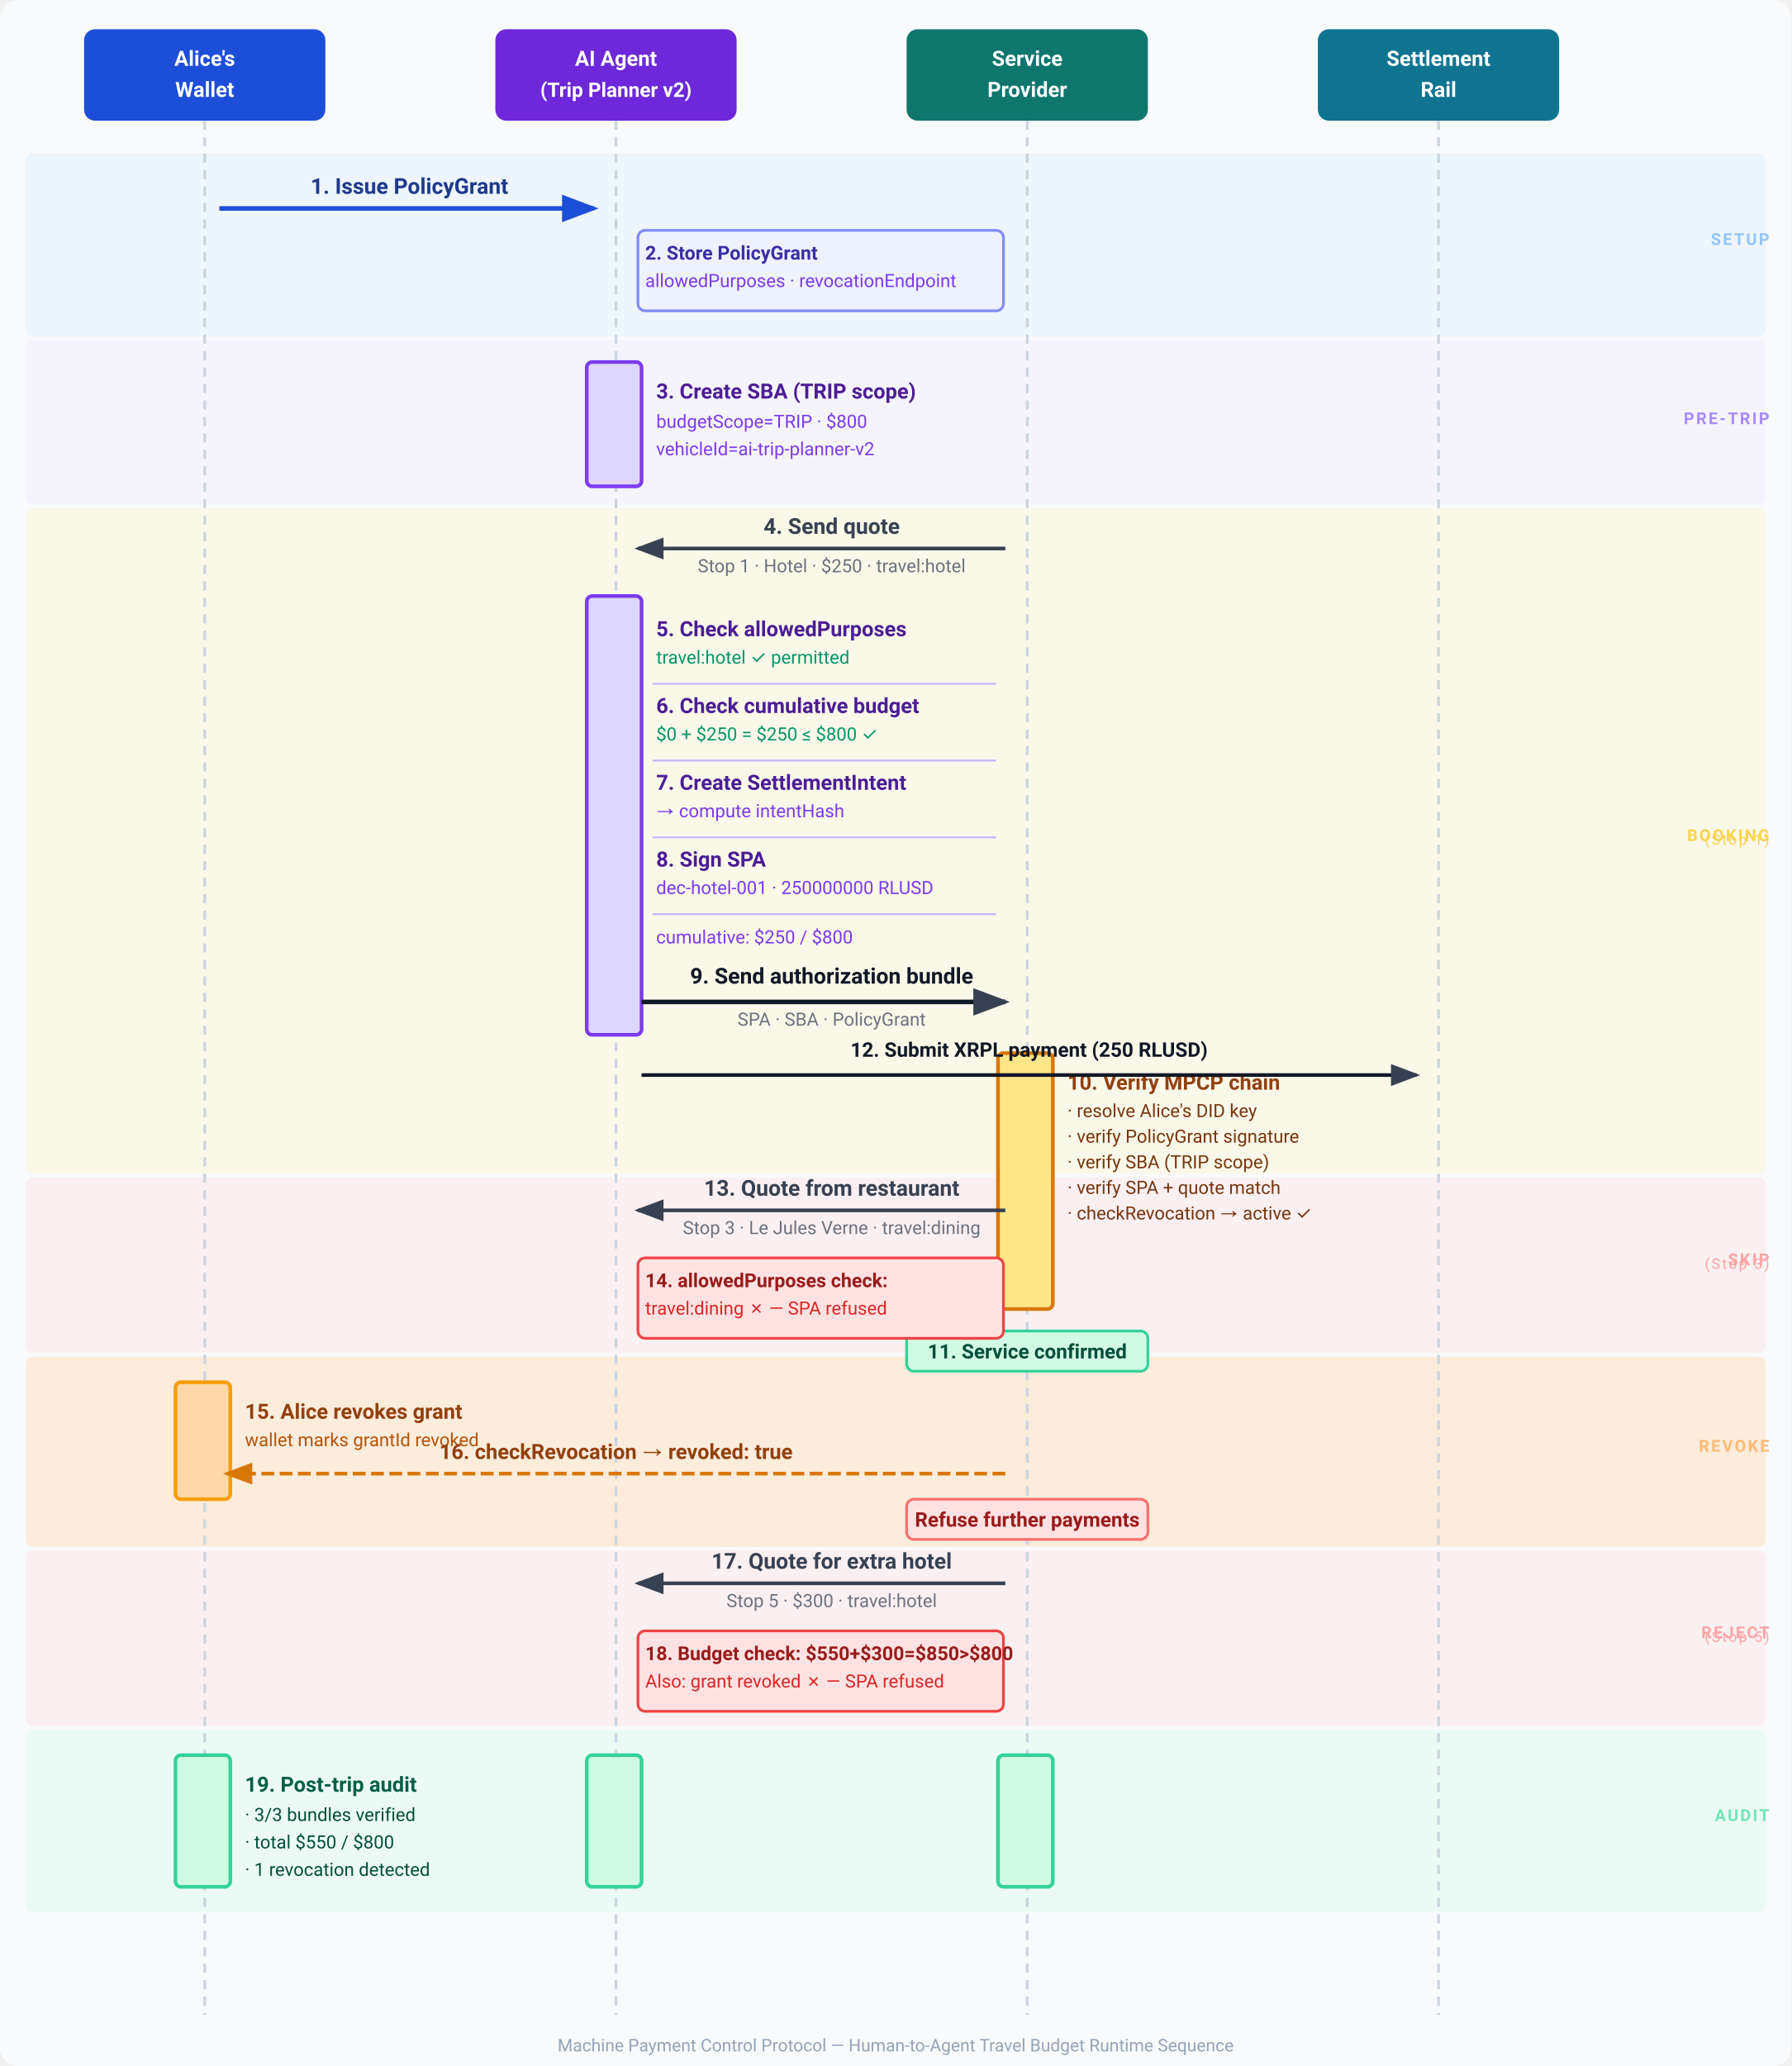
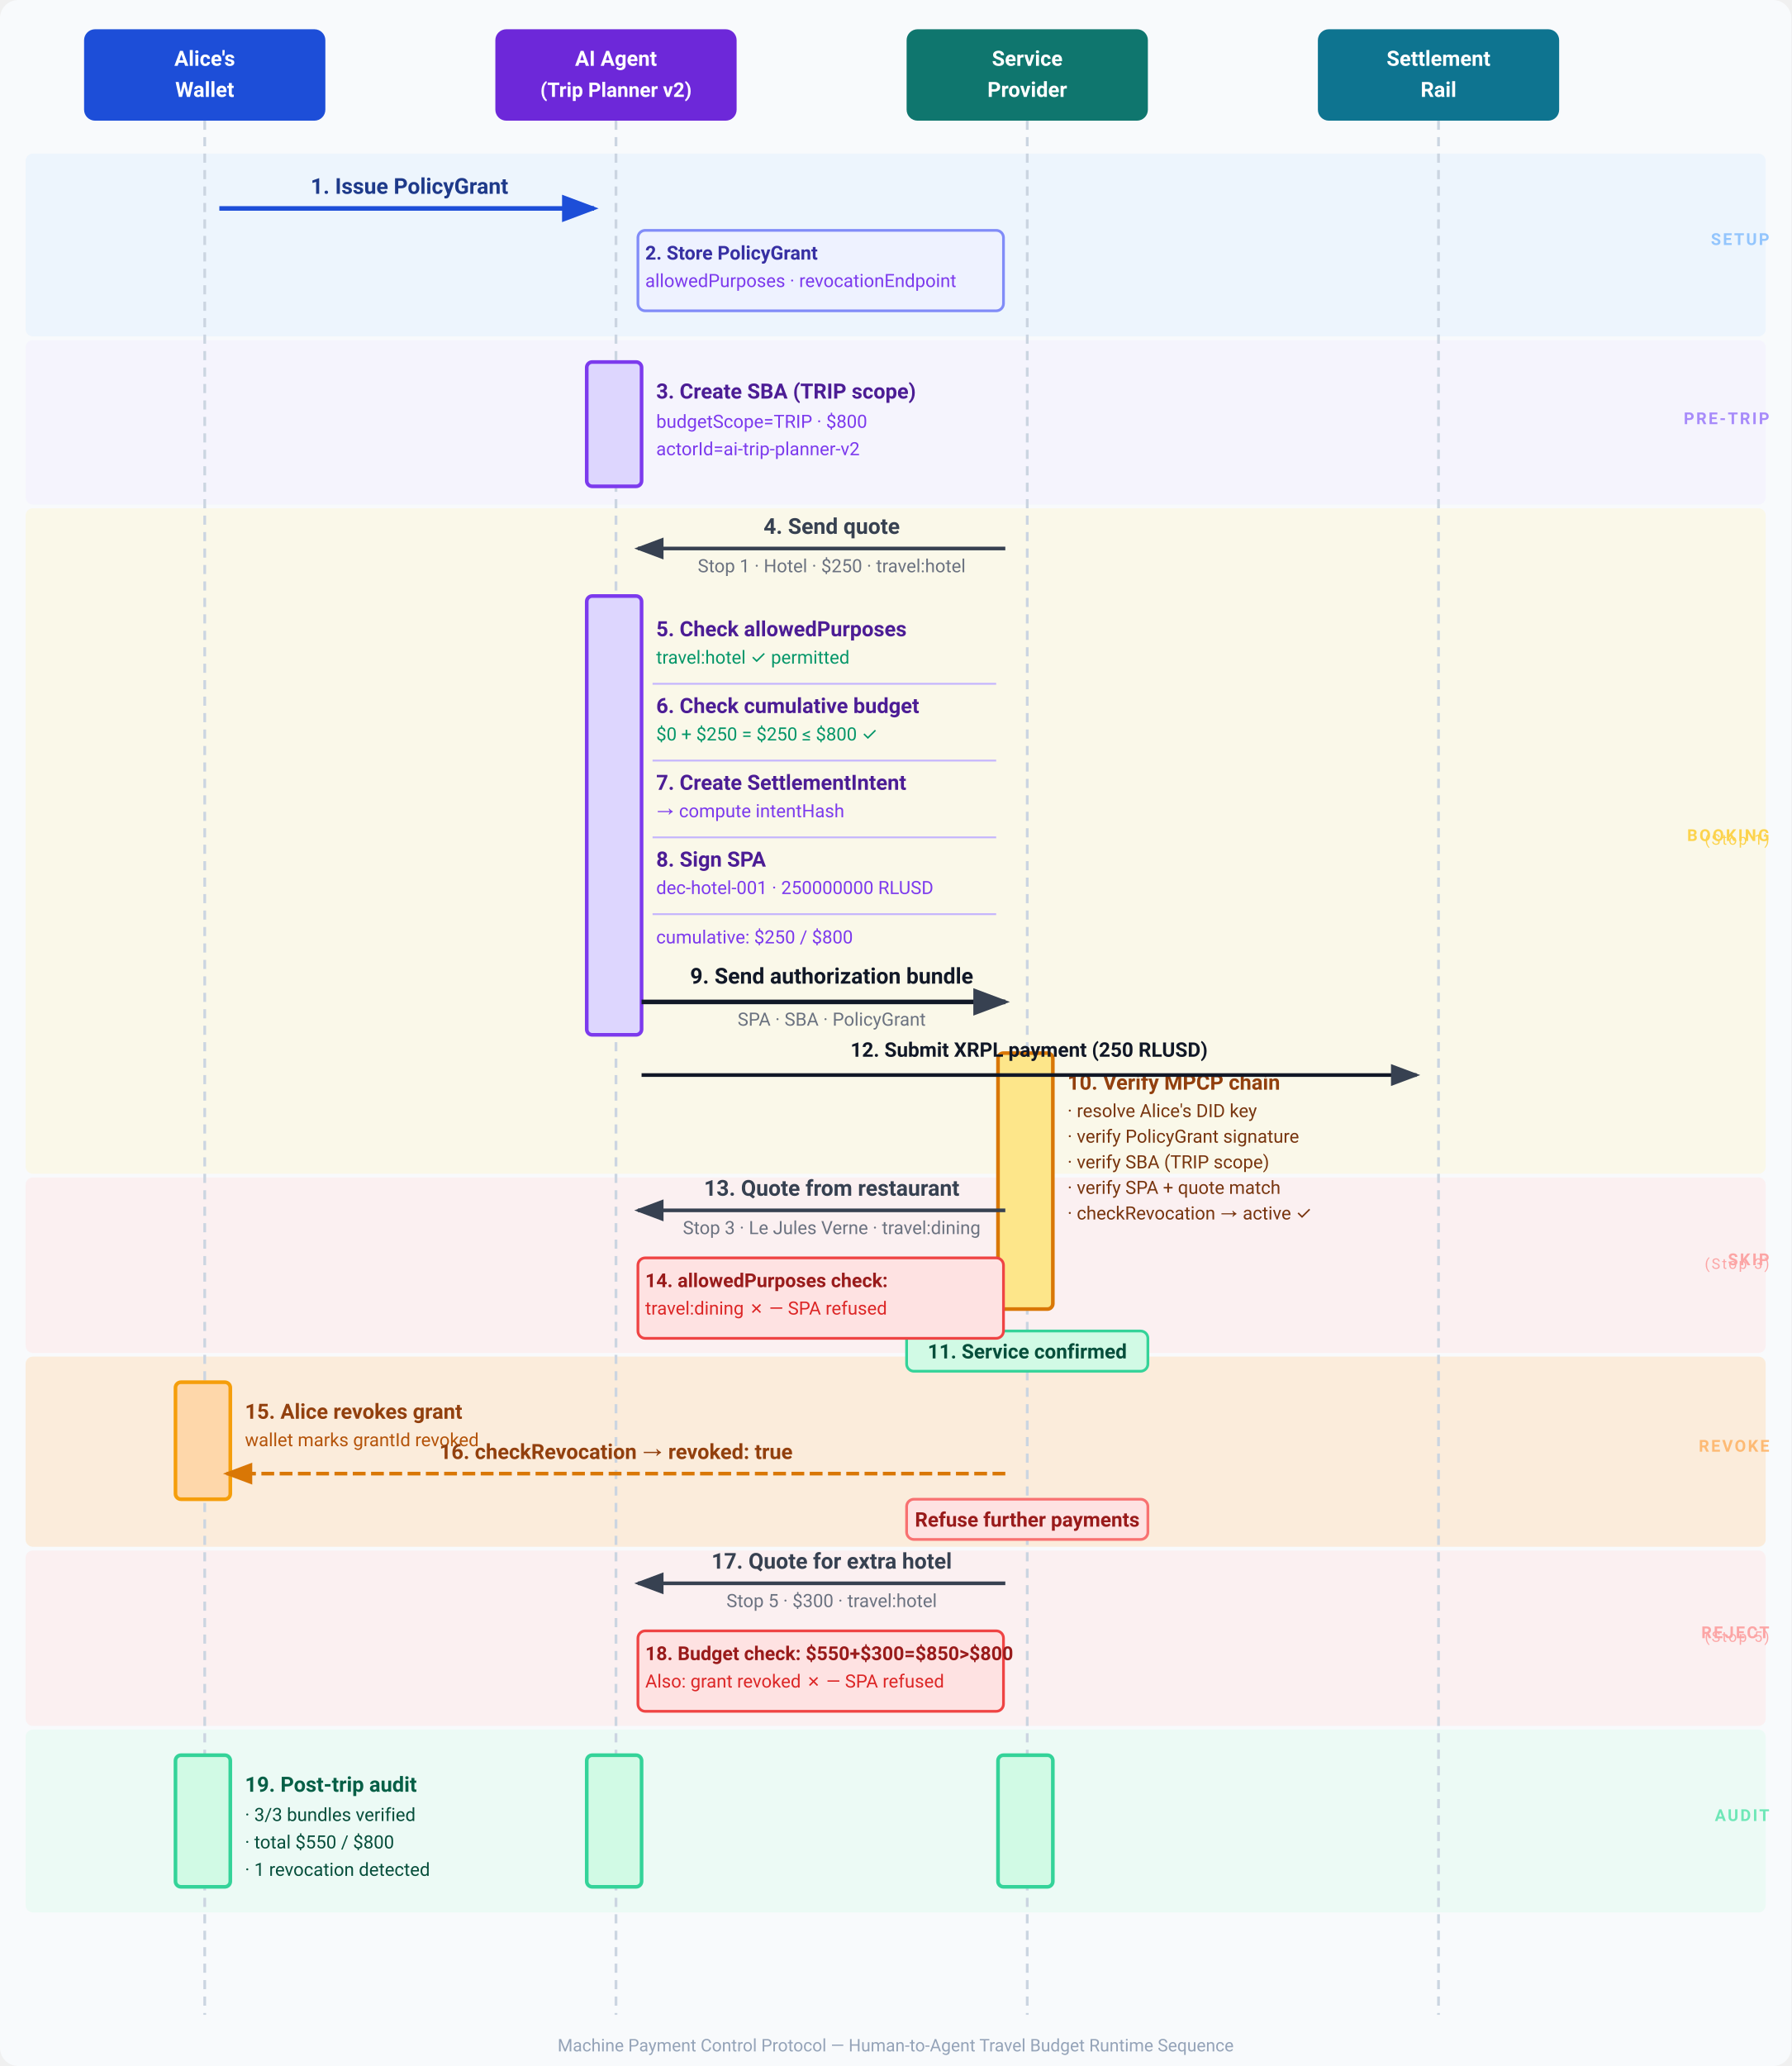
<svg xmlns="http://www.w3.org/2000/svg" width="980" height="1130" viewBox="0 0 980 1130" font-family="-apple-system, BlinkMacSystemFont, 'Segoe UI', Roboto, Helvetica, Arial, sans-serif">
  <defs>
    <marker id="arr" markerWidth="8" markerHeight="6" refX="7" refY="3" orient="auto">
      <path d="M0,0 L8,3 L0,6 Z" fill="#374151" />
    </marker>
    <marker id="arr-gray" markerWidth="8" markerHeight="6" refX="7" refY="3" orient="auto">
      <path d="M0,0 L8,3 L0,6 Z" fill="#6B7280" />
    </marker>
    <marker id="arr-grn" markerWidth="8" markerHeight="6" refX="7" refY="3" orient="auto">
      <path d="M0,0 L8,3 L0,6 Z" fill="#059669" />
    </marker>
    <marker id="arr-org" markerWidth="8" markerHeight="6" refX="7" refY="3" orient="auto">
      <path d="M0,0 L8,3 L0,6 Z" fill="#D97706" />
    </marker>
    <marker id="arr-blue" markerWidth="8" markerHeight="6" refX="7" refY="3" orient="auto">
      <path d="M0,0 L8,3 L0,6 Z" fill="#1D4ED8" />
    </marker>
  </defs>
  <rect width="980" height="1130" fill="#F8FAFC" rx="10" />
  <rect x="14" y="84" width="952" height="100" rx="4" fill="#DBEAFE" opacity="0.35" />
  <rect x="14" y="186" width="952" height="90" rx="4" fill="#EDE9FE" opacity="0.3" />
  <rect x="14" y="278" width="952" height="364" rx="4" fill="#FEF3C7" opacity="0.35" />
  <rect x="14" y="644" width="952" height="96" rx="4" fill="#FEE2E2" opacity="0.4" />
  <rect x="14" y="742" width="952" height="104" rx="4" fill="#FED7AA" opacity="0.4" />
  <rect x="14" y="848" width="952" height="96" rx="4" fill="#FEE2E2" opacity="0.4" />
  <rect x="14" y="946" width="952" height="100" rx="4" fill="#D1FAE5" opacity="0.3" />
  <text x="968" y="134" text-anchor="end" fill="#93C5FD" font-size="9" font-weight="700" letter-spacing="1">SETUP</text>
  <text x="968" y="232" text-anchor="end" fill="#A78BFA" font-size="9" font-weight="700" letter-spacing="1">PRE-TRIP</text>
  <text x="968" y="460" text-anchor="end" fill="#FCD34D" font-size="9" font-weight="700" letter-spacing="1">BOOKING</text>
  <text x="968" y="462" text-anchor="end" fill="#FCD34D" font-size="8" letter-spacing="1">(Stop 1)</text>
  <text x="968" y="692" text-anchor="end" fill="#FCA5A5" font-size="9" font-weight="700" letter-spacing="1">SKIP</text>
  <text x="968" y="694" text-anchor="end" fill="#FCA5A5" font-size="8" letter-spacing="1">(Stop 3)</text>
  <text x="968" y="794" text-anchor="end" fill="#FDBA74" font-size="9" font-weight="700" letter-spacing="1">REVOKE</text>
  <text x="968" y="896" text-anchor="end" fill="#FCA5A5" font-size="9" font-weight="700" letter-spacing="1">REJECT</text>
  <text x="968" y="898" text-anchor="end" fill="#FCA5A5" font-size="8" letter-spacing="1">(Stop 5)</text>
  <text x="968" y="996" text-anchor="end" fill="#6EE7B7" font-size="9" font-weight="700" letter-spacing="1">AUDIT</text>
  <rect x="46" y="16" width="132" height="50" rx="6" fill="#1D4ED8" />
  <text x="112" y="36" text-anchor="middle" fill="white" font-size="11.5" font-weight="700">Alice's</text>
  <text x="112" y="53" text-anchor="middle" fill="white" font-size="11.5" font-weight="700">Wallet</text>
  <rect x="271" y="16" width="132" height="50" rx="6" fill="#6D28D9" />
  <text x="337" y="36" text-anchor="middle" fill="white" font-size="11.5" font-weight="700">AI Agent</text>
  <text x="337" y="53" text-anchor="middle" fill="white" font-size="11" font-weight="600">(Trip Planner v2)</text>
  <rect x="496" y="16" width="132" height="50" rx="6" fill="#0F766E" />
  <text x="562" y="36" text-anchor="middle" fill="white" font-size="11.5" font-weight="700">Service</text>
  <text x="562" y="53" text-anchor="middle" fill="white" font-size="11.5" font-weight="700">Provider</text>
  <rect x="721" y="16" width="132" height="50" rx="6" fill="#0E7490" />
  <text x="787" y="36" text-anchor="middle" fill="white" font-size="11.5" font-weight="700">Settlement</text>
  <text x="787" y="53" text-anchor="middle" fill="white" font-size="11.5" font-weight="700">Rail</text>
  <line x1="112" y1="66" x2="112" y2="1102" stroke="#CBD5E1" stroke-dasharray="5,4" stroke-width="1.5" />
  <line x1="337" y1="66" x2="337" y2="1102" stroke="#CBD5E1" stroke-dasharray="5,4" stroke-width="1.5" />
  <line x1="562" y1="66" x2="562" y2="1102" stroke="#CBD5E1" stroke-dasharray="5,4" stroke-width="1.5" />
  <line x1="787" y1="66" x2="787" y2="1102" stroke="#CBD5E1" stroke-dasharray="5,4" stroke-width="1.5" />
  <line x1="120" y1="114" x2="325" y2="114" stroke="#1D4ED8" stroke-width="2.5" marker-end="url(#arr-blue)" />
  <text x="224" y="106" text-anchor="middle" fill="#1E3A8A" font-size="12" font-weight="700">1. Issue PolicyGrant</text>
  <rect x="349" y="126" width="200" height="44" rx="4" fill="#EEF2FF" stroke="#818CF8" stroke-width="1.5" />
  <text x="353" y="142" fill="#3730A3" font-size="10.5" font-weight="700">2. Store PolicyGrant</text>
  <text x="353" y="157" fill="#7C3AED" font-size="10">    allowedPurposes · revocationEndpoint</text>
  <rect x="321" y="198" width="30" height="68" rx="3" fill="#DDD6FE" stroke="#7C3AED" stroke-width="2" />
  <text x="359" y="218" fill="#4C1D95" font-size="11.5" font-weight="700">3. Create SBA (TRIP scope)</text>
  <text x="359" y="234" fill="#7C3AED" font-size="10">    budgetScope=TRIP · $800</text>
-   <text x="359" y="249" fill="#7C3AED" font-size="10">    vehicleId=ai-trip-planner-v2</text>
+   <text x="359" y="249" fill="#7C3AED" font-size="10">    actorId=ai-trip-planner-v2</text>
  <line x1="550" y1="300" x2="349" y2="300" stroke="#374151" stroke-width="2" marker-end="url(#arr)" />
  <text x="455" y="292" text-anchor="middle" fill="#374151" font-size="12" font-weight="600">4. Send quote</text>
  <text x="455" y="313" text-anchor="middle" fill="#6B7280" font-size="10">Stop 1 · Hotel · $250 · travel:hotel</text>
  <rect x="321" y="326" width="30" height="240" rx="3" fill="#DDD6FE" stroke="#7C3AED" stroke-width="2" />
  <text x="359" y="348" fill="#4C1D95" font-size="11.5" font-weight="700">5. Check allowedPurposes</text>
  <text x="359" y="363" fill="#059669" font-size="10">    travel:hotel ✓ permitted</text>
  <line x1="357" y1="374" x2="545" y2="374" stroke="#C4B5FD" stroke-width="1" />
  <text x="359" y="390" fill="#4C1D95" font-size="11.5" font-weight="700">6. Check cumulative budget</text>
  <text x="359" y="405" fill="#059669" font-size="10">    $0 + $250 = $250 ≤ $800 ✓</text>
  <line x1="357" y1="416" x2="545" y2="416" stroke="#C4B5FD" stroke-width="1" />
  <text x="359" y="432" fill="#4C1D95" font-size="11.5" font-weight="700">7. Create SettlementIntent</text>
  <text x="359" y="447" fill="#7C3AED" font-size="10">    → compute intentHash</text>
  <line x1="357" y1="458" x2="545" y2="458" stroke="#C4B5FD" stroke-width="1" />
  <text x="359" y="474" fill="#4C1D95" font-size="11.5" font-weight="700">8. Sign SPA</text>
  <text x="359" y="489" fill="#7C3AED" font-size="10">    dec-hotel-001 · 250000000 RLUSD</text>
  <line x1="357" y1="500" x2="545" y2="500" stroke="#C4B5FD" stroke-width="1" />
  <text x="359" y="516" fill="#7C3AED" font-size="10">    cumulative: $250 / $800</text>
  <line x1="351" y1="548" x2="550" y2="548" stroke="#111827" stroke-width="2.5" marker-end="url(#arr)" />
  <text x="455" y="538" text-anchor="middle" fill="#111827" font-size="12" font-weight="700">9. Send authorization bundle</text>
  <text x="455" y="561" text-anchor="middle" fill="#6B7280" font-size="10">SPA · SBA · PolicyGrant</text>
  <rect x="546" y="576" width="30" height="140" rx="3" fill="#FDE68A" stroke="#D97706" stroke-width="2" />
  <text x="584" y="596" fill="#92400E" font-size="11.5" font-weight="700">10. Verify MPCP chain</text>
  <text x="584" y="611" fill="#78350F" font-size="10">  · resolve Alice's DID key</text>
  <text x="584" y="625" fill="#78350F" font-size="10">  · verify PolicyGrant signature</text>
  <text x="584" y="639" fill="#78350F" font-size="10">  · verify SBA (TRIP scope)</text>
  <text x="584" y="653" fill="#78350F" font-size="10">  · verify SPA + quote match</text>
  <text x="584" y="667" fill="#78350F" font-size="10">  · checkRevocation → active ✓</text>
  <rect x="496" y="728" width="132" height="22" rx="4" fill="#D1FAE5" stroke="#34D399" stroke-width="1.5" />
  <text x="562" y="743" text-anchor="middle" fill="#064E3B" font-size="11" font-weight="600">11. Service confirmed</text>
  <line x1="351" y1="588" x2="775" y2="588" stroke="#111827" stroke-width="2" marker-end="url(#arr)" />
  <text x="563" y="578" text-anchor="middle" fill="#111827" font-size="11" font-weight="600">12. Submit XRPL payment (250 RLUSD)</text>
  <line x1="550" y1="662" x2="349" y2="662" stroke="#374151" stroke-width="2" marker-end="url(#arr)" />
  <text x="455" y="654" text-anchor="middle" fill="#374151" font-size="12" font-weight="600">13. Quote from restaurant</text>
  <text x="455" y="675" text-anchor="middle" fill="#6B7280" font-size="10">Stop 3 · Le Jules Verne · travel:dining</text>
  <rect x="349" y="688" width="200" height="44" rx="4" fill="#FEE2E2" stroke="#EF4444" stroke-width="1.5" />
  <text x="353" y="704" fill="#991B1B" font-size="10.5" font-weight="700">14. allowedPurposes check:</text>
  <text x="353" y="719" fill="#DC2626" font-size="10">    travel:dining ✗ — SPA refused</text>
  <rect x="96" y="756" width="30" height="64" rx="3" fill="#FED7AA" stroke="#F59E0B" stroke-width="2" />
  <text x="134" y="776" fill="#92400E" font-size="11.5" font-weight="700">15. Alice revokes grant</text>
  <text x="134" y="791" fill="#B45309" font-size="10">    wallet marks grantId revoked</text>
  <line x1="550" y1="806" x2="124" y2="806" stroke="#D97706" stroke-width="2" stroke-dasharray="7,3" marker-end="url(#arr-org)" />
  <text x="337" y="798" text-anchor="middle" fill="#92400E" font-size="11.5" font-weight="700">16. checkRevocation → revoked: true</text>
  <rect x="496" y="820" width="132" height="22" rx="4" fill="#FEE2E2" stroke="#F87171" stroke-width="1.5" />
  <text x="562" y="835" text-anchor="middle" fill="#991B1B" font-size="11" font-weight="600">Refuse further payments</text>
  <line x1="550" y1="866" x2="349" y2="866" stroke="#374151" stroke-width="2" marker-end="url(#arr)" />
  <text x="455" y="858" text-anchor="middle" fill="#374151" font-size="12" font-weight="600">17. Quote for extra hotel</text>
  <text x="455" y="879" text-anchor="middle" fill="#6B7280" font-size="10">Stop 5 · $300 · travel:hotel</text>
  <rect x="349" y="892" width="200" height="44" rx="4" fill="#FEE2E2" stroke="#EF4444" stroke-width="1.5" />
  <text x="353" y="908" fill="#991B1B" font-size="10.5" font-weight="700">18. Budget check: $550+$300=$850&gt;$800</text>
  <text x="353" y="923" fill="#DC2626" font-size="10">    Also: grant revoked ✗ — SPA refused</text>
  <rect x="96" y="960" width="30" height="72" rx="3" fill="#D1FAE5" stroke="#34D399" stroke-width="2" />
  <rect x="321" y="960" width="30" height="72" rx="3" fill="#D1FAE5" stroke="#34D399" stroke-width="2" />
  <rect x="546" y="960" width="30" height="72" rx="3" fill="#D1FAE5" stroke="#34D399" stroke-width="2" />
  <text x="134" y="980" fill="#065F46" font-size="11.5" font-weight="700">19. Post-trip audit</text>
  <text x="134" y="996" fill="#064E3B" font-size="10">  · 3/3 bundles verified</text>
  <text x="134" y="1011" fill="#064E3B" font-size="10">  · total $550 / $800</text>
  <text x="134" y="1026" fill="#064E3B" font-size="10">  · 1 revocation detected</text>
  <text x="490" y="1122" text-anchor="middle" fill="#94A3B8" font-size="9.5">
    Machine Payment Control Protocol — Human-to-Agent Travel Budget Runtime Sequence
  </text>
</svg>
